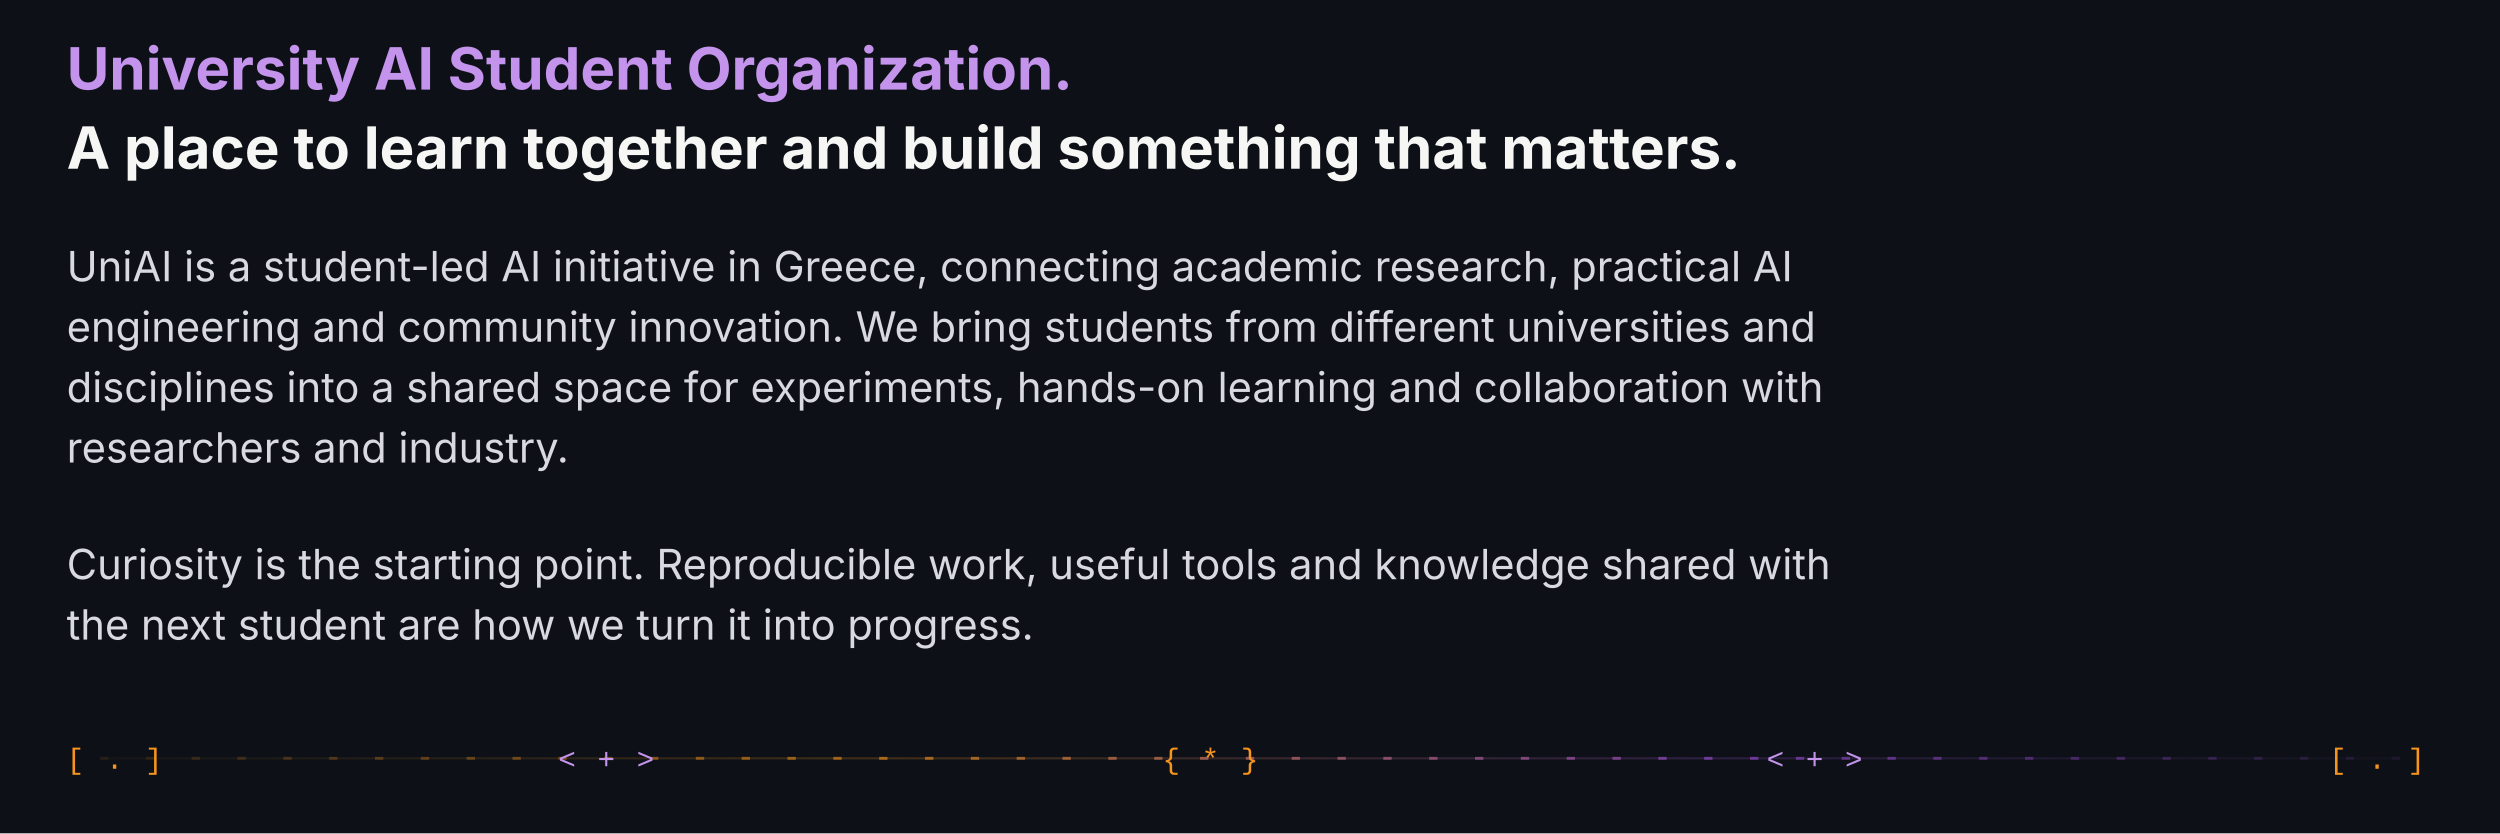
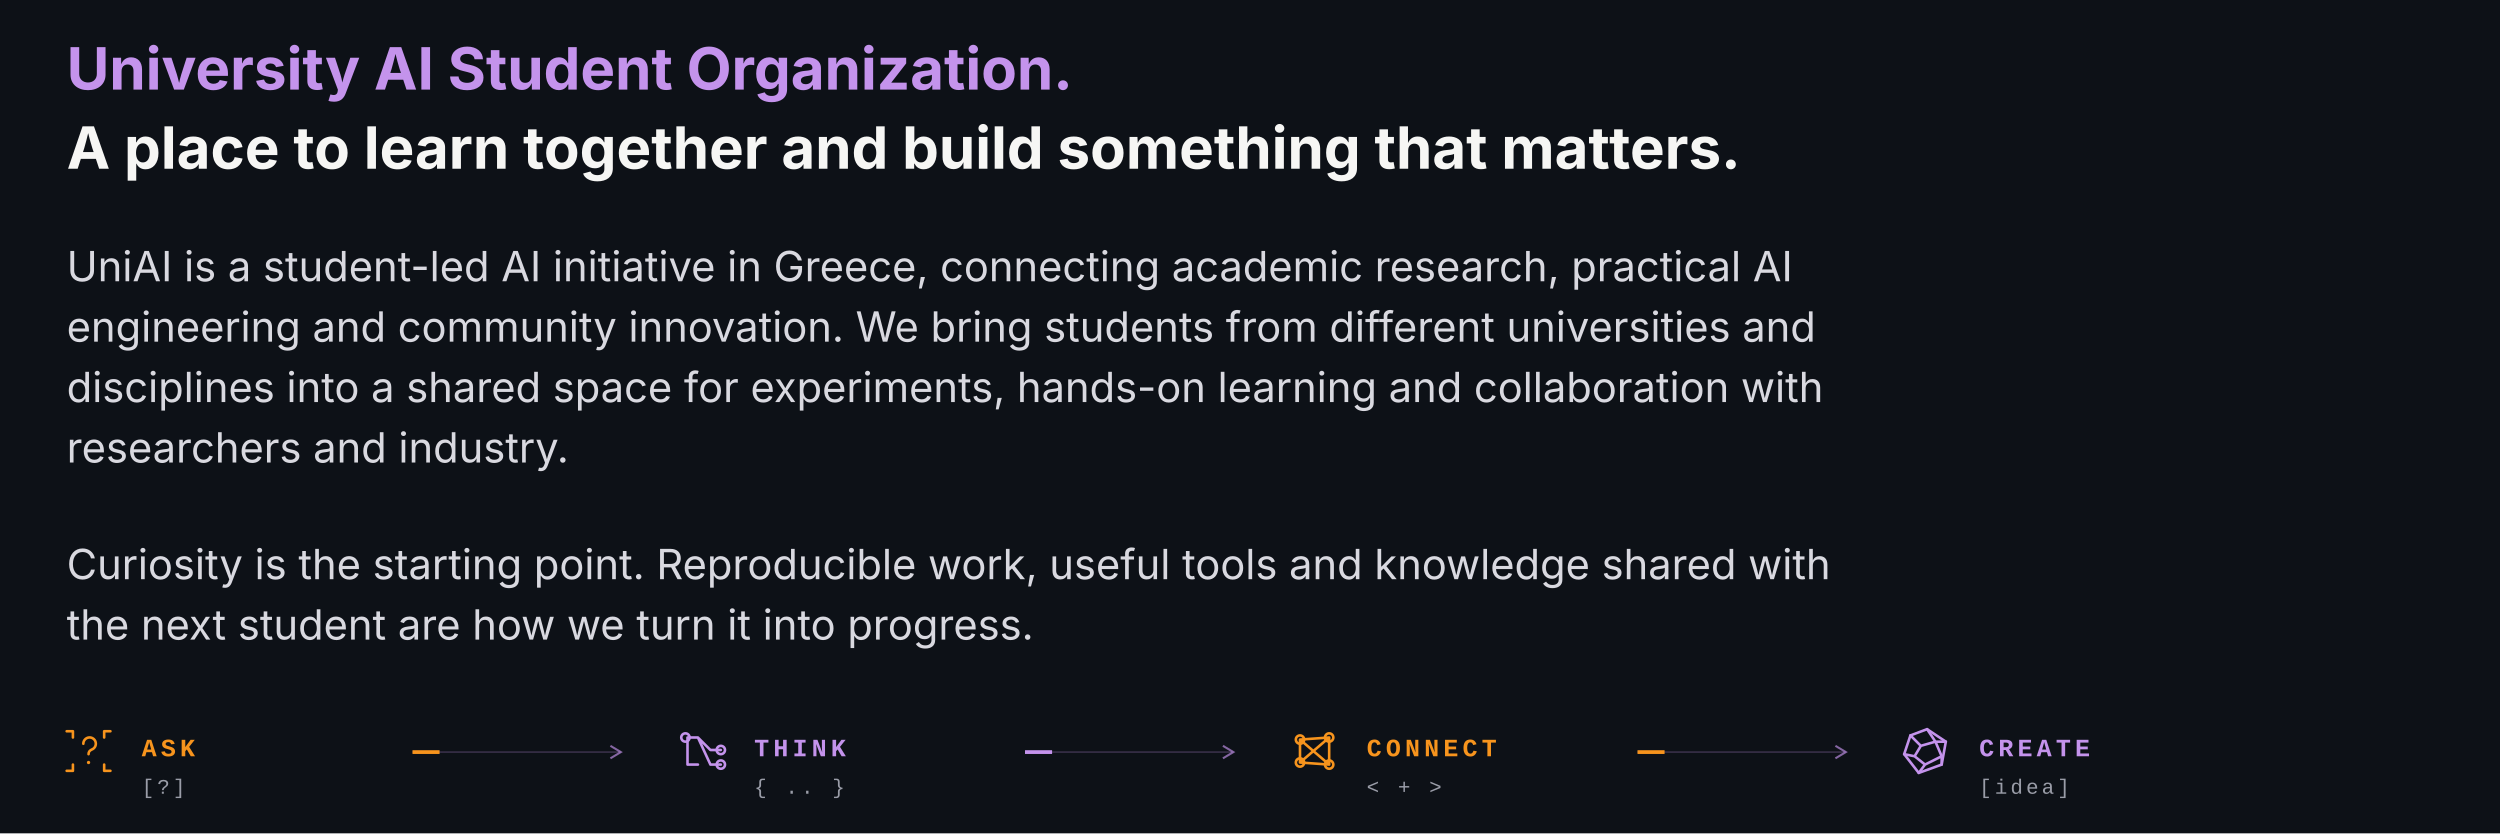
<svg xmlns="http://www.w3.org/2000/svg" width="1200" height="400" viewBox="0 0 1200 400" fill="none" role="img" aria-labelledby="title description">
  <defs>
    <linearGradient id="signal" x1="32" y1="0" x2="1168" y2="0" gradientUnits="userSpaceOnUse">
      <stop stop-color="#F7941D" stop-opacity=".1" />
      <stop offset=".35" stop-color="#F7941D" />
      <stop offset=".7" stop-color="#A04EDB" />
      <stop offset="1" stop-color="#A04EDB" stop-opacity=".1" />
    </linearGradient>
  </defs>
  <style>
text{font-family:system-ui,-apple-system,BlinkMacSystemFont,'Segoe UI',sans-serif}
.reveal{animation:reveal .9s cubic-bezier(.22,.61,.36,1) backwards}
.r1{animation-delay:.1s}.r2{animation-delay:.3s}.r3{animation-delay:.55s}.r4{animation-delay:.7s}.r5{animation-delay:.85s}.r6{animation-delay:1s}.r7{animation-delay:1.25s}.r8{animation-delay:1.4s}
.ascii{font-family:ui-monospace,SFMono-Regular,Consolas,'Liberation Mono',monospace}
- .signal{stroke-dasharray:4 18;animation:drift 12s linear infinite}
- .beacon{animation:breathe 6s ease-in-out infinite}
- .offset{animation-delay:-3s}
@keyframes reveal{from{opacity:.18;transform:translateY(5px)}to{opacity:1;transform:translateY(0)}}
@keyframes drift{to{stroke-dashoffset:-220}}
@keyframes breathe{0%,100%{opacity:.5}50%{opacity:1}}
- @media(prefers-reduced-motion:reduce){.reveal,.signal,.beacon{animation:none;opacity:1;transform:none}}
+ @media(prefers-reduced-motion:reduce){.reveal{animation:none;opacity:1;transform:none}}
+ 
+ .pipeline-stage{animation:stage 8s linear infinite}.phase-1{animation-delay:-6s}.phase-2{animation-delay:-4s}.phase-3{animation-delay:-2s}
+ .pipeline-packet{stroke-dasharray:13 90;animation:packet 8s linear infinite}.packet-1{animation-delay:-6s}.packet-2{animation-delay:-4s}
+ @keyframes stage{0%,22%{opacity:1}28%,94%{opacity:.52}100%{opacity:1}}
+ @keyframes packet{0%,3%{stroke-dashoffset:98;opacity:0}6%{opacity:1}24%{stroke-dashoffset:0;opacity:1}28%,100%{stroke-dashoffset:0;opacity:0}}
+ @media(prefers-reduced-motion:reduce){.pipeline-stage,.pipeline-packet{animation:none;opacity:1}.pipeline-packet{stroke-dasharray:4 10;stroke-dashoffset:0;opacity:.45}}
</style>
  <rect width="1200" height="400" fill="#0D1117" />
  <text class="reveal r1" x="32" y="43" fill="#C493EC" font-size="28" font-weight="650">University AI Student Organization.</text>
  <text class="reveal r2" x="32" y="81" fill="#F6F6F4" font-size="28" font-weight="650">A place to learn together and build something that matters.</text>
  <text class="reveal r3" x="32" y="135" fill="#D9D9E0" font-size="20">UniAI is a student-led AI initiative in Greece, connecting academic research, practical AI</text>
  <text class="reveal r4" x="32" y="164" fill="#D9D9E0" font-size="20">engineering and community innovation. We bring students from different universities and</text>
  <text class="reveal r5" x="32" y="193" fill="#D9D9E0" font-size="20">disciplines into a shared space for experiments, hands-on learning and collaboration with</text>
  <text class="reveal r6" x="32" y="222" fill="#D9D9E0" font-size="20">researchers and industry.</text>
  <text class="reveal r7" x="32" y="278" fill="#D9D9E0" font-size="20">Curiosity is the starting point. Reproducible work, useful tools and knowledge shared with</text>
  <text class="reveal r8" x="32" y="307" fill="#D9D9E0" font-size="20">the next student are how we turn it into progress.</text>
-   <g aria-hidden="true">
-     <path d="M48 364H1152" stroke="url(#signal)" stroke-width="1" opacity=".22" />
-     <path class="signal" d="M48 364H1152" stroke="url(#signal)" stroke-width="1.4" opacity=".6" />
-     <text class="ascii beacon " x="32" y="369" font-size="14" fill="#F7941D" letter-spacing="1">[ . ]</text>
-     <text class="ascii beacon offset" x="268" y="369" font-size="14" fill="#C493EC" letter-spacing="1">&lt; + &gt;</text>
-     <text class="ascii beacon " x="558" y="369" font-size="14" fill="#F7941D" letter-spacing="1">{ * }</text>
-     <text class="ascii beacon offset" x="848" y="369" font-size="14" fill="#C493EC" letter-spacing="1">&lt; + &gt;</text>
-     <text class="ascii beacon " x="1118" y="369" font-size="14" fill="#F7941D" letter-spacing="1">[ . ]</text>
+   <g aria-hidden="true" data-artwork="uniai-idea-pipeline">
+     <g class="pipeline-stage phase-0" transform="translate(32 350)">
+       <g stroke="#F7941D" stroke-width="1.25" stroke-linecap="round" stroke-linejoin="round" fill="none">
+         <path d="M3 4V1H0M18 4V1h3M3 17v3H0M18 17v3h3" />
+         <path d="M8 7a3 3 0 1 1 4 2.8c-1 .5-1.5 1.1-1.5 2.2" />
+         <circle cx="10.5" cy="16" r=".8" fill="#F7941D" stroke="none" />
+       </g>
+       <text class="ascii" x="36" y="13" font-size="12" font-weight="650" letter-spacing="2" fill="#F7941D">ASK</text>
+       <text class="ascii" x="36" y="31" font-size="10" letter-spacing="1.5" fill="#9A9DA8">[?]</text>
+     </g>
+     <path d="M198 361H298" stroke="#C493EC" stroke-width=".8" opacity=".23" />
+     <path class="pipeline-packet packet-0" d="M198 361H298" stroke="#F7941D" stroke-width="1.8" />
+     <path d="M293 358L298 361L293 364" stroke="#C493EC" stroke-width="1" opacity=".65" />
+     <g class="pipeline-stage phase-1" transform="translate(326 350)">
+       <g stroke="#C493EC" stroke-width="1.25" stroke-linecap="round" stroke-linejoin="round" fill="none">
+         <path d="M4 4h5l6 6h5M9 4l6 13h5M4 4v13h5" />
+         <circle cx="3" cy="4" r="2" />
+         <circle cx="20" cy="10" r="2" />
+         <circle cx="20" cy="17" r="2" />
+       </g>
+       <text class="ascii" x="36" y="13" font-size="12" font-weight="650" letter-spacing="2" fill="#C493EC">THINK</text>
+       <text class="ascii" x="36" y="31" font-size="10" letter-spacing="1.5" fill="#9A9DA8">{ .. }</text>
+     </g>
+     <path d="M492 361H592" stroke="#C493EC" stroke-width=".8" opacity=".23" />
+     <path class="pipeline-packet packet-1" d="M492 361H592" stroke="#C493EC" stroke-width="1.8" />
+     <path d="M587 358L592 361L587 364" stroke="#C493EC" stroke-width="1" opacity=".65" />
+     <g class="pipeline-stage phase-2" transform="translate(620 350)">
+       <g stroke="#F7941D" stroke-width="1.25" stroke-linecap="round" stroke-linejoin="round" fill="none">
+         <path d="M4 5L18 4L18 17L4 16L4 5L18 17M18 4L4 16" />
+         <circle cx="4" cy="5" r="2" />
+         <circle cx="18" cy="4" r="2" />
+         <circle cx="18" cy="17" r="2" />
+         <circle cx="4" cy="16" r="2" />
+       </g>
+       <text class="ascii" x="36" y="13" font-size="12" font-weight="650" letter-spacing="2" fill="#F7941D">CONNECT</text>
+       <text class="ascii" x="36" y="31" font-size="10" letter-spacing="1.5" fill="#9A9DA8">&lt; + &gt;</text>
+     </g>
+     <path d="M786 361H886" stroke="#C493EC" stroke-width=".8" opacity=".23" />
+     <path class="pipeline-packet packet-2" d="M786 361H886" stroke="#F7941D" stroke-width="1.8" />
+     <path d="M881 358L886 361L881 364" stroke="#C493EC" stroke-width="1" opacity=".65" />
+     <g class="pipeline-stage phase-3" transform="translate(914 350)">
+       <g stroke="#C493EC" stroke-width="1.25" stroke-linecap="round" stroke-linejoin="round" fill="none">
+         <path d="M11 0L20 6L18 17L7 21L0 12L3 3Z" />
+         <path d="M3 3L8 8L15 6L18 13L10 17L5 13L8 8M11 0L15 6L20 6M18 17L18 13M7 21L10 17M0 12L5 13" />
+       </g>
+       <text class="ascii" x="36" y="13" font-size="12" font-weight="650" letter-spacing="2" fill="#C493EC">CREATE</text>
+       <text class="ascii" x="36" y="31" font-size="10" letter-spacing="1.5" fill="#9A9DA8">[idea]</text>
+     </g>
  </g>
</svg>
